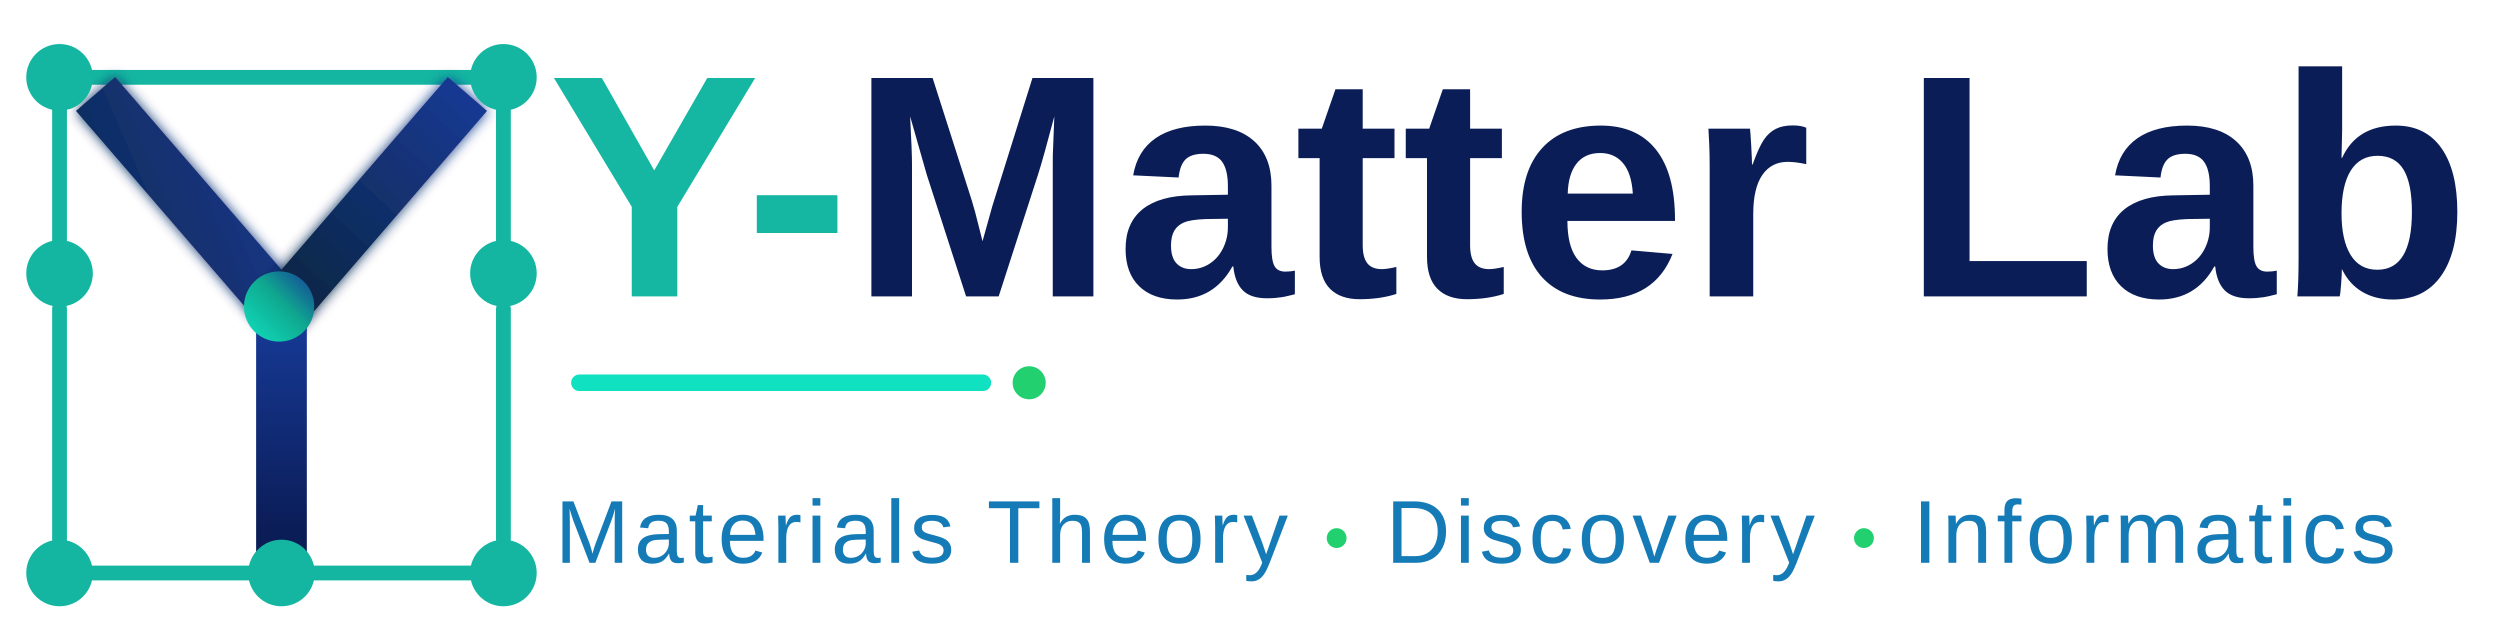
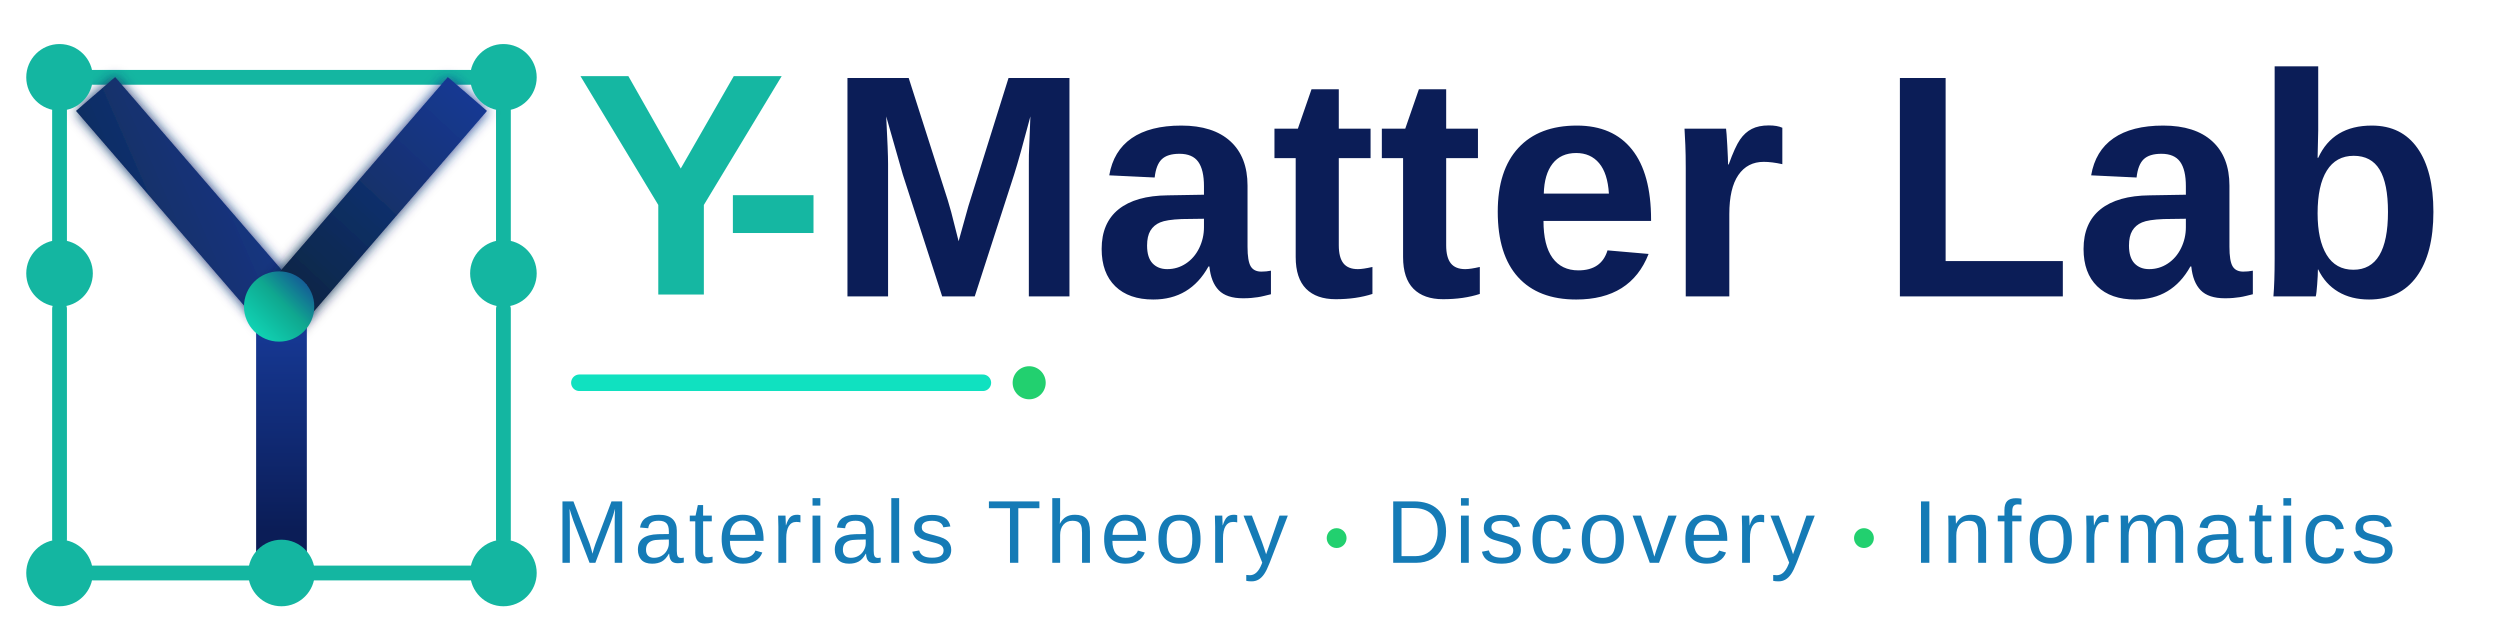
<svg xmlns="http://www.w3.org/2000/svg" xmlns:xlink="http://www.w3.org/1999/xlink" width="20cm" height="5cm" viewBox="0 0 755.906 188.976" role="img" aria-labelledby="title desc" version="1.1" id="svg181">
  <defs id="defs32">
    <linearGradient id="linearGradient13653" x1="0" y1="1" x2="1" y2="0">
      <stop offset="0" stop-color="#10e1c0" id="stop13647" style="stop-color:#0b1d56;stop-opacity:1;" />
      <stop offset="0.55" stop-color="#0fa88f" id="stop13649" style="stop-color:#0b1c56;stop-opacity:1;" />
      <stop offset="100%" stop-color="#173b9a" id="stop13651" />
    </linearGradient>
    <linearGradient id="linearGradient11355" x1="452" y1="284" x2="452" y2="408" gradientUnits="userSpaceOnUse" gradientTransform="matrix(1,0,0,0.9591328,0,17.24891)">
      <stop offset="0" stop-color="#173b9a" id="stop11351" style="stop-color:#15b7a3;stop-opacity:1;" />
      <stop offset="100%" stop-color="#0b1d57" id="stop11353" />
    </linearGradient>
    <linearGradient id="linearGradient11349" x1="0" y1="1" x2="1" y2="0">
      <stop offset="0" stop-color="#0b2233" id="stop11345" style="stop-color:#14b8a4;stop-opacity:1;" />
      <stop offset="100%" stop-color="#173b9a" id="stop11347" />
    </linearGradient>
    <linearGradient id="linearGradient11343" x1="0" y1="1" x2="1" y2="0">
      <stop offset="0" stop-color="#0b2233" id="stop11339" style="stop-color:#14b8a5;stop-opacity:1;" />
      <stop offset="100%" stop-color="#173b9a" id="stop11341" />
    </linearGradient>
    <linearGradient id="gradMain" x1="0" y1="1" x2="1" y2="0">
      <stop offset="0%" stop-color="#10e1c0" id="stop4" />
      <stop offset="55%" stop-color="#0fa88f" id="stop6" />
      <stop offset="100%" stop-color="#173b9a" id="stop8" />
    </linearGradient>
    <linearGradient id="gradDark" x1="0" y1="1" x2="1" y2="0">
      <stop offset="0%" stop-color="#0b2233" id="stop11" />
      <stop offset="100%" stop-color="#173b9a" id="stop13" />
    </linearGradient>
    <linearGradient id="gradLayer" x1="25.189" y1="-132.756" x2="200.186" y2="42.241" gradientTransform="scale(1.508596,0.662868)" gradientUnits="userSpaceOnUse">
      <stop offset="0%" stop-color="#15317d" id="stop16" />
      <stop offset="100%" stop-color="#13d7bd" id="stop18" />
    </linearGradient>
    <filter id="softGlow" x="-0.292" y="-0.28" width="1.585" height="1.561">
      <feGaussianBlur stdDeviation="3.2" result="blur" id="feGaussianBlur21" />
      <feMerge id="feMerge27">
        <feMergeNode in="blur" id="feMergeNode23" />
        <feMergeNode in="SourceGraphic" id="feMergeNode25" />
      </feMerge>
    </filter>
    <style id="style30">
      .wordmark { font-family: Arial, Helvetica, sans-serif; font-size: 96px; font-weight: 700; letter-spacing: 0.5px; }
      .tagline { font-family: Arial, Helvetica, sans-serif; font-size: 27px; font-weight: 500; letter-spacing: 1.4px; }
      .frame-line { stroke: #14b6a1; stroke-width: 8; stroke-linecap: round; fill: none; }
      .thin-line { stroke: #17c5cd; stroke-width: 4; stroke-linecap: round; fill: none; }
      .microdot { fill: #d9ffff; opacity: 0.9; }
      .nodeA { fill: #14b6a1; }
      .nodeB { fill: #1b61c0; }
      .hex-line { stroke: #2450a6; stroke-width: 4; fill: none; stroke-linecap: round; stroke-linejoin: round; }
    </style>
    <linearGradient id="gradStem" x1="452" y1="284" x2="452" y2="408" gradientUnits="userSpaceOnUse" gradientTransform="matrix(1,0,0,0.9591328,0,17.24891)">
      <stop offset="0%" stop-color="#173b9a" id="stop24" />
      <stop offset="100%" stop-color="#0b1d57" id="stop26" />
    </linearGradient>
    <linearGradient xlink:href="#gradMain" id="linearGradient862" x1="0.264" y1="388.704" x2="28.637" y2="360.331" gradientTransform="scale(5.674504,0.1762268)" gradientUnits="userSpaceOnUse" />
    <linearGradient xlink:href="#gradDark" id="linearGradient611-7" x1="138.939" y1="243.147" x2="319.741" y2="62.346" gradientTransform="matrix(0.706823,0,0,1.414781,240,78)" gradientUnits="userSpaceOnUse" />
    <filter id="softGlow-5" x="-0.292" y="-0.28" width="1.585" height="1.561">
      <feGaussianBlur stdDeviation="3.2" result="blur" id="feGaussianBlur21-6" />
      <feMerge id="feMerge27-2">
        <feMergeNode in="blur" id="feMergeNode23-9" />
        <feMergeNode in="SourceGraphic" id="feMergeNode25-1" />
      </feMerge>
    </filter>
    <linearGradient xlink:href="#gradDark" id="linearGradient613-2" x1="195.062" y1="222.488" x2="330.636" y2="86.914" gradientTransform="matrix(0.9853568,0,0,1.014861,240,78)" gradientUnits="userSpaceOnUse" />
    <filter id="filter6320" x="-0.292" y="-0.28" width="1.585" height="1.561">
      <feGaussianBlur stdDeviation="3.2" result="blur" id="feGaussianBlur6312" />
      <feMerge id="feMerge6318">
        <feMergeNode in="blur" id="feMergeNode6314" />
        <feMergeNode in="SourceGraphic" id="feMergeNode6316" />
      </feMerge>
    </filter>
    <linearGradient xlink:href="#gradStem" id="linearGradient6525" gradientUnits="userSpaceOnUse" gradientTransform="matrix(1,0,0,0.9591328,0,17.24891)" x1="452" y1="284" x2="452" y2="408" />
    <linearGradient xlink:href="#gradMain" id="linearGradient6527" gradientUnits="userSpaceOnUse" gradientTransform="translate(238.7314,95.91205)" x1="193" y1="211" x2="231" y2="173" />
  </defs>
  <g id="g3995-0" transform="matrix(0.5592105,0,0,0.5592105,-167.6553,-68.33083)">
    <line class="frame-line" x1="350" y1="164" x2="554" y2="164" id="line111-6" style="fill:none;stroke:#14b6a1;stroke-width:8;stroke-linecap:round" />
    <line class="frame-line" x1="332" y1="182" x2="332" y2="268" id="line113-2" style="fill:none;stroke:#14b6a1;stroke-width:8;stroke-linecap:round" />
    <line class="frame-line" x1="332" y1="289.127" x2="332" y2="413.704" id="line115-6" style="fill:none;stroke:#14b6a1;stroke-width:8;stroke-linecap:round" />
    <line class="frame-line" x1="572" y1="182" x2="572" y2="268" id="line117-1" style="fill:none;stroke:#14b6a1;stroke-width:8;stroke-linecap:round" />
    <line class="frame-line" x1="572" y1="289.222" x2="572" y2="413.707" id="line119-8" style="fill:none;stroke:#14b6a1;stroke-width:8;stroke-linecap:round" />
    <line class="frame-line" x1="350" y1="432" x2="554" y2="432" id="line121-7" style="fill:none;stroke:#14b6a1;stroke-width:8;stroke-linecap:round" />
    <path d="m 358,186 94,98" fill="none" stroke="url(#gradDark)" stroke-width="28" stroke-linecap="square" stroke-linejoin="round" id="path127_left-9" style="stroke:url(#linearGradient611-7);filter:url(#softGlow-5)" transform="rotate(3,405,235)" />
    <path d="m 546,186 -94,98" fill="none" stroke="url(#gradDark)" stroke-width="28" stroke-linecap="square" stroke-linejoin="round" id="path129_right-2" style="stroke:url(#linearGradient613-2);filter:url(#softGlow-5)" transform="rotate(-3,499,235)" />
    <path d="M 452,289.643 V 408.575" fill="none" stroke="url(#gradDark)" stroke-width="27.422" stroke-linecap="square" stroke-linejoin="round" id="path131_stem-0" style="stroke:url(#linearGradient6525)" />
    <circle cx="332" cy="164" r="18" class="nodeA" id="circle136-2" style="fill:#14b6a1" />
    <circle cx="572" cy="164" r="18" class="nodeA" id="circle138-3" style="fill:#14b6a1" />
    <circle cx="332" cy="270" r="18" class="nodeA" id="circle140-7" style="fill:#14b6a1" />
    <circle cx="572" cy="270" r="18" class="nodeA" id="circle142-5" style="fill:#14b6a1" />
    <circle cx="332" cy="432" r="18" class="nodeA" id="circle144-9" style="fill:#14b6a1" />
    <circle cx="572" cy="432" r="18" class="nodeA" id="circle146-2" style="fill:#14b6a1" />
    <circle cx="452" cy="432" r="18" class="nodeA" id="circle148-2" style="fill:#14b6a1" />
    <circle cx="450.731" cy="287.912" r="19" fill="url(#gradMain)" id="circle150-8" style="fill:url(#linearGradient6527)" />
  </g>
-   <text class="wordmark" y="89.626" id="text172" x="165.848">
+   <text class="wordmark" y="89.626" id="text172" x="217.848">
    <tspan fill="#0b1d57" id="tspan170">
-       <tspan style="fill:#15b7a2;fill-opacity:1" id="tspan1284">Y-</tspan>Matter Lab</tspan>
+       <tspan style="fill:#15b7a2;fill-opacity:1" id="tspan1284">-</tspan>Matter Lab</tspan>
+   </text>
+   <text class="wordmark" y="89.063" id="text172-7" x="173.867" style="font-weight:700;font-size:96px;font-family:Arial, Helvetica, sans-serif;letter-spacing:0.5px">
+     <tspan fill="#0b1d57" id="tspan170-5">
+       <tspan style="fill:#15b7a2;fill-opacity:1" id="tspan1284-3">Y</tspan>
+     </tspan>
  </text>
  <line x1="175.184" y1="115.733" x2="297.184" y2="115.733" stroke="url(#gradMain)" stroke-width="5" stroke-linecap="round" id="line174" style="stroke:url(#linearGradient862)" />
  <circle cx="311.184" cy="115.733" r="5" fill="#22d06f" id="circle176" />
  <text class="tagline" x="167.848" y="170.173" fill="#157bb6" id="text178">Materials Theory · Discovery · Informatics</text>
  <circle cx="404.149" cy="162.7" r="3" fill="#22d06f" id="circle176-9" style="stroke-width:0.6" />
  <circle cx="563.586" cy="162.7" r="3" fill="#22d06f" id="circle176-9-7" style="stroke-width:0.6" />
</svg>
